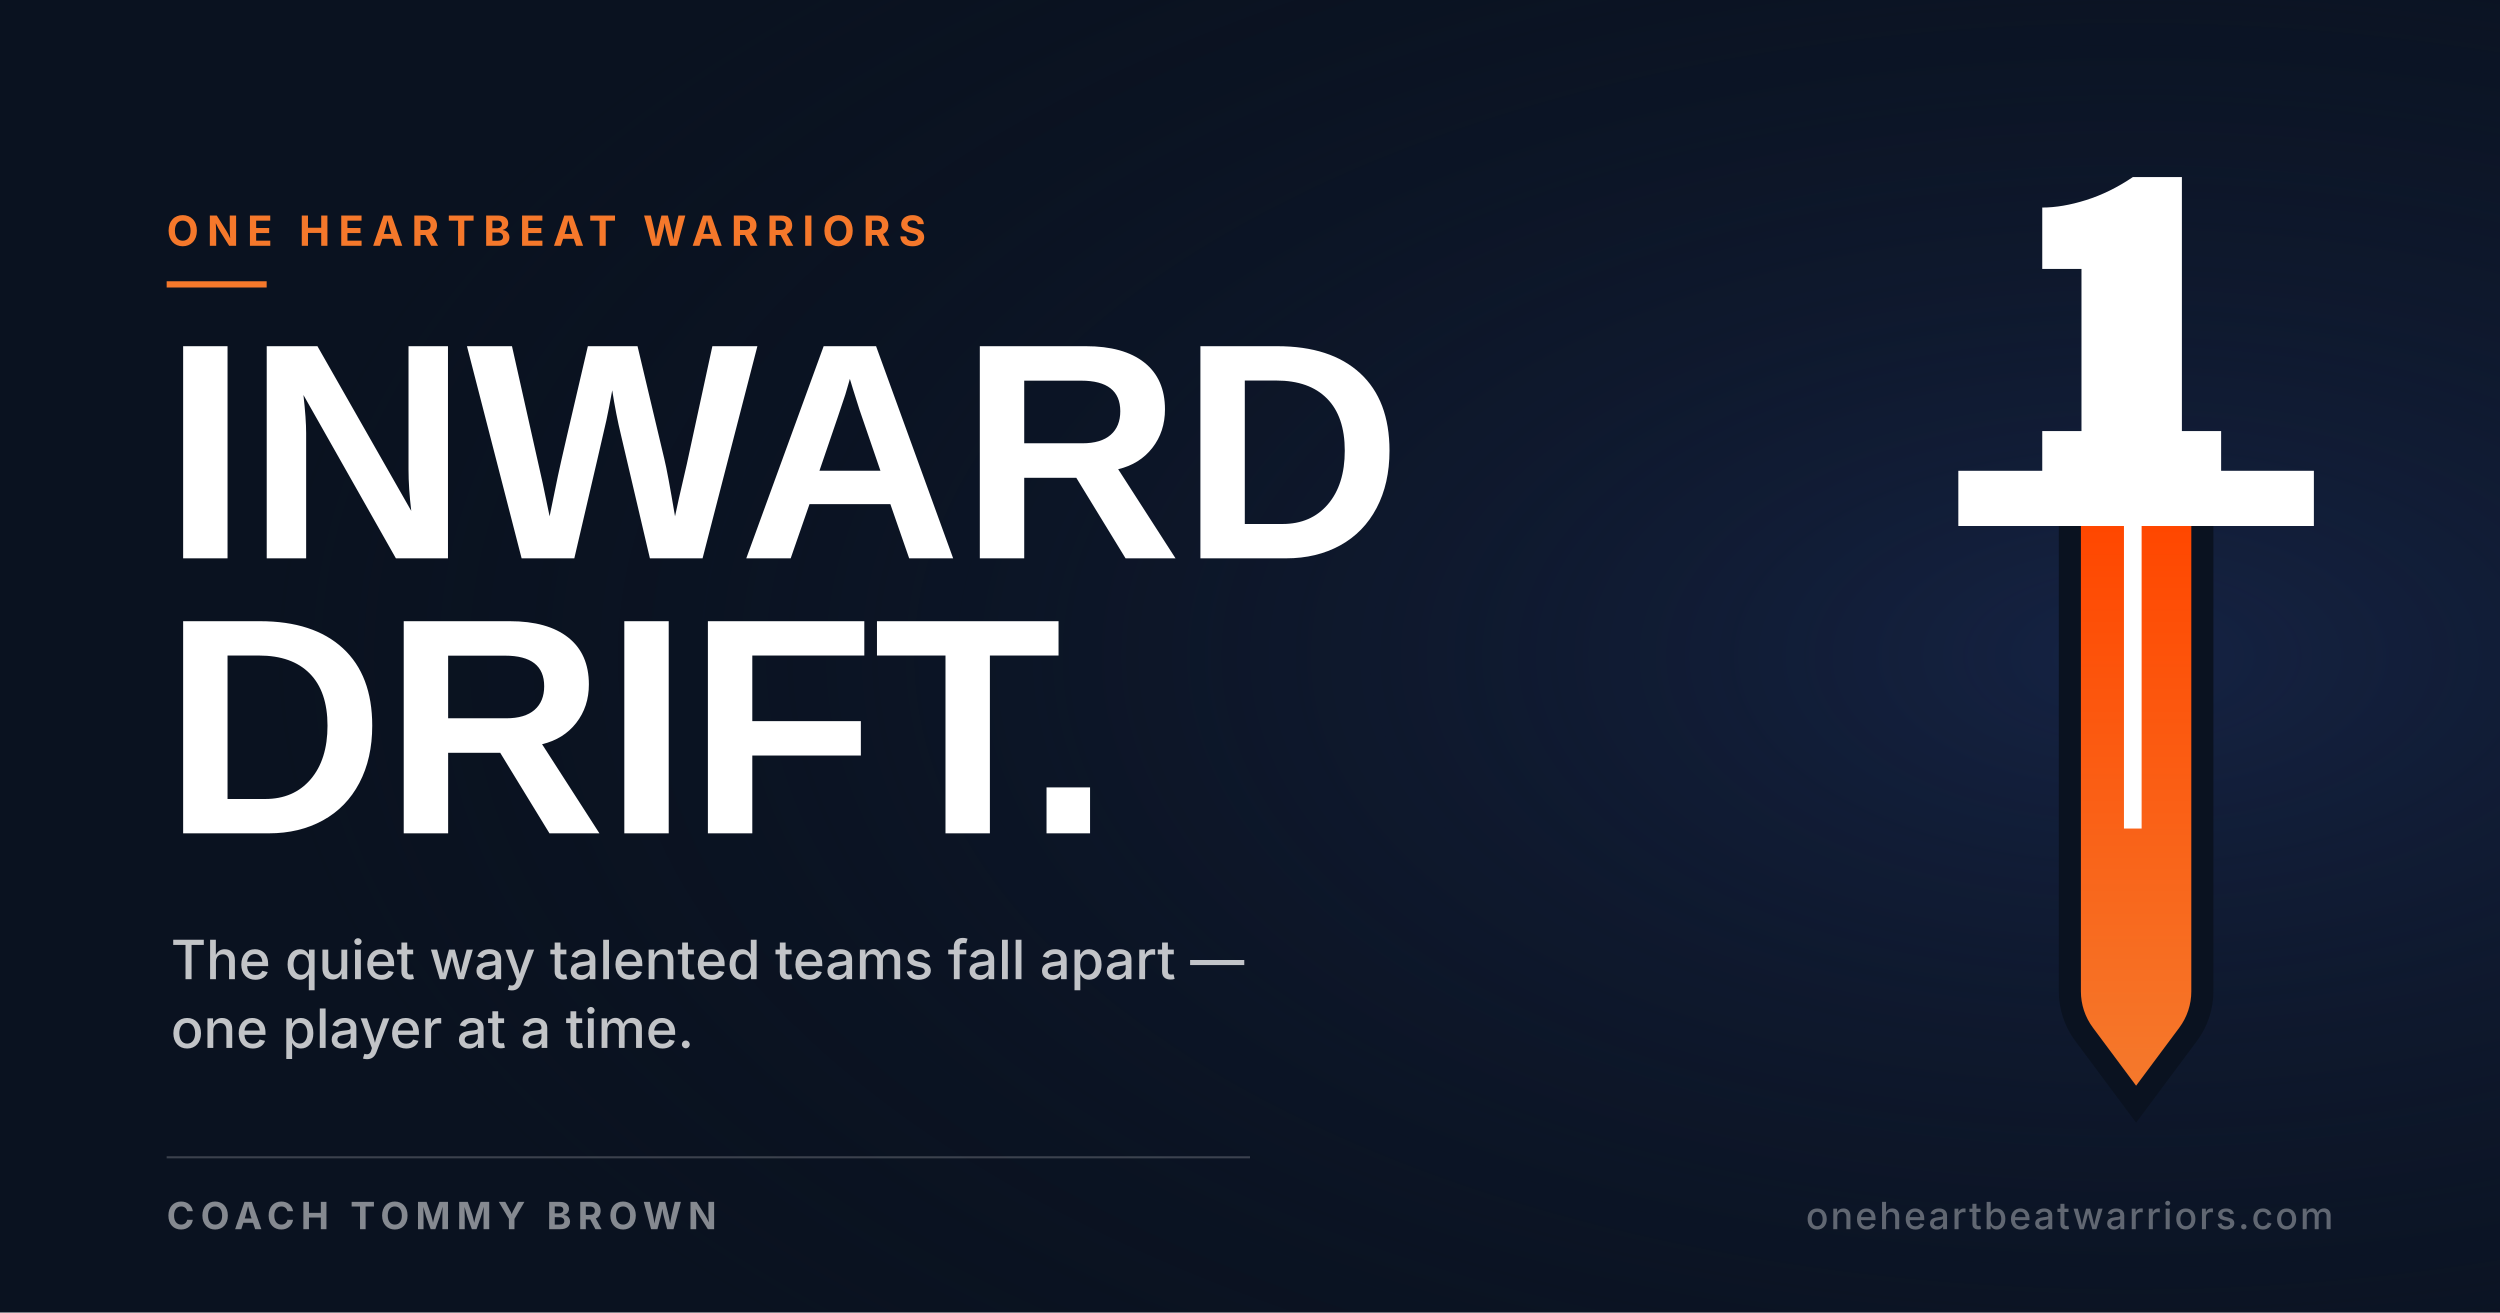
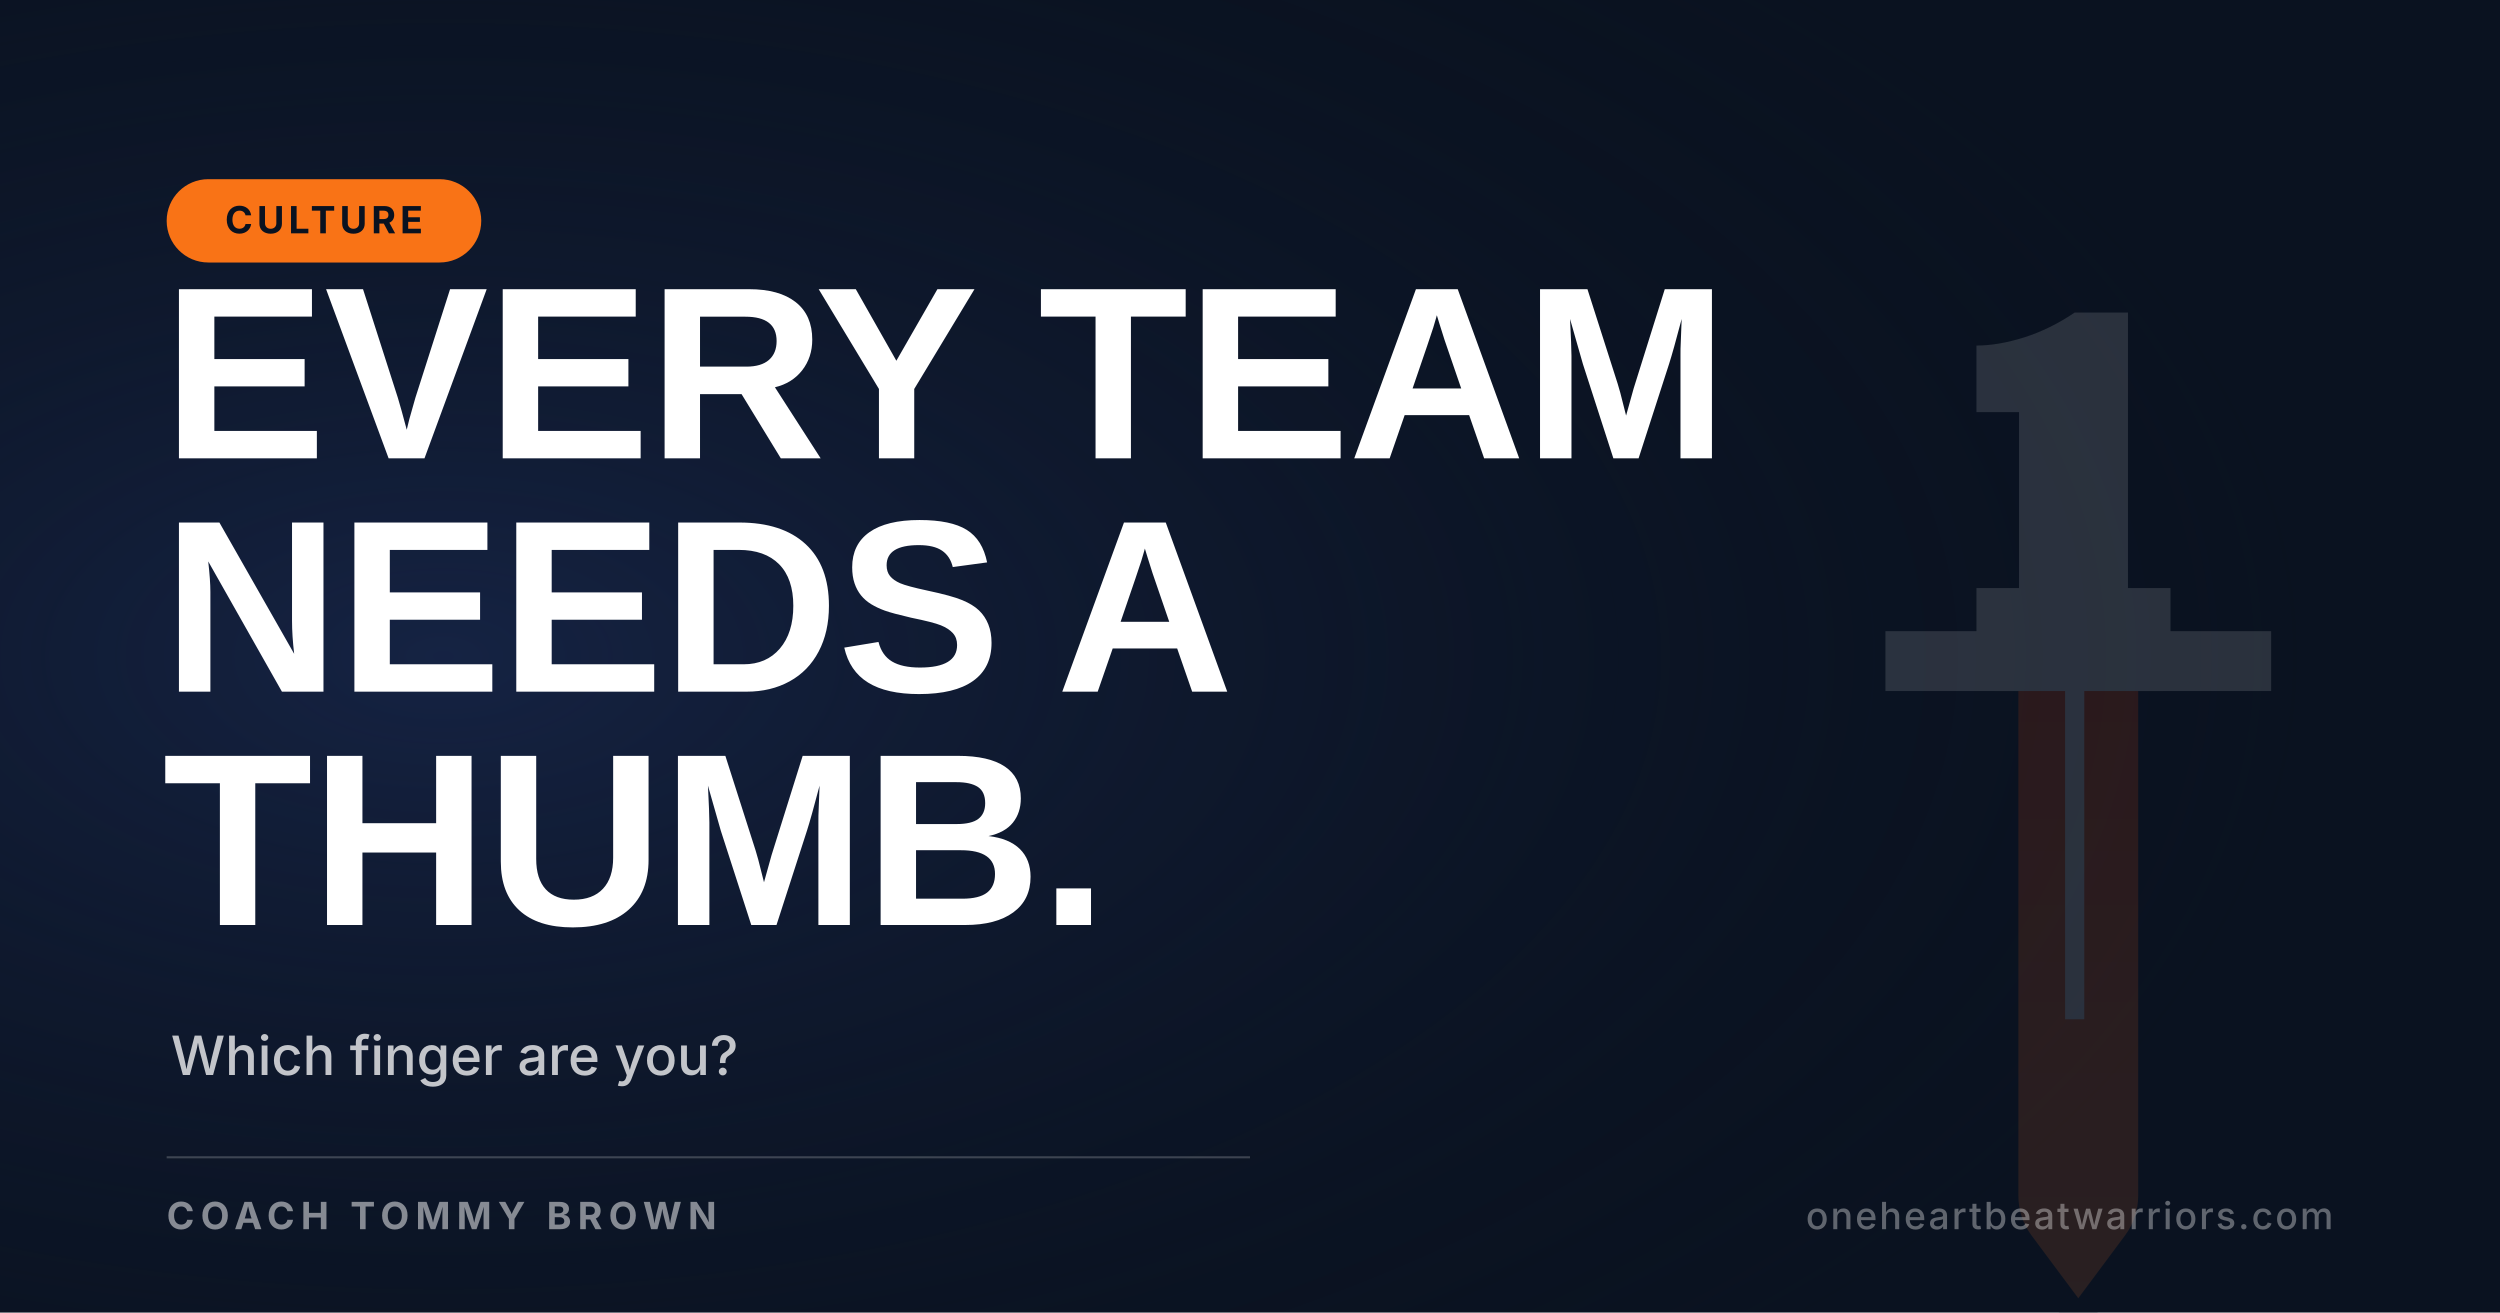
<svg xmlns="http://www.w3.org/2000/svg" width="1200" height="630" viewBox="0 0 1200 630">
  <defs>
-     <radialGradient id="bgGlow" cx="85%" cy="50%" r="75%">
+     <radialGradient id="bgGlow" cx="18%" cy="50%" r="75%">
      <stop offset="0%" stop-color="#1a2a52" stop-opacity="0.7" />
      <stop offset="100%" stop-color="#0a1220" stop-opacity="0" />
    </radialGradient>
    <linearGradient id="swordGrad" x1="80.5" y1="407.256" x2="80.5" y2="158.256" gradientUnits="userSpaceOnUse">
      <stop stop-color="#F5782B" />
      <stop offset="1" stop-color="#FF4700" />
    </linearGradient>
    <linearGradient id="numGrad" x1="0" y1="0" x2="0" y2="1">
      <stop stop-color="#FB923C" />
      <stop offset="1" stop-color="#F5782B" />
    </linearGradient>
  </defs>
  <rect width="1200" height="630" fill="#0A1220" />
  <rect width="1200" height="630" fill="url(#bgGlow)" />
-   <g transform="translate(940, 85) scale(1.06)" opacity="1">
+   <g transform="translate(905, 150) scale(1.15)" opacity="0.13">
    <path d="M38 146V115.017H55.765V41.593H38V13.794C44.063 13.794 50.689 12.662 57.88 10.398C65.07 8.135 72.12 4.669 79.029 0H101.235V115.017H119V146H38Z" fill="#FFFFFF" />
    <path d="M110.5 150.756V368.747C110.5 375.739 108.245 382.545 104.07 388.154L86.517 411.735L80.5 419.817L74.483 411.735L56.93 388.154C52.755 382.545 50.5 375.739 50.5 368.747V150.756H110.5Z" fill="url(#swordGrad)" stroke="#0A1220" stroke-width="10" />
    <path d="M0 133H161V145.5V158H0V145.5V133Z" fill="#FFFFFF" />
    <rect x="75" y="154" width="8" height="141" fill="#FFFFFF" />
  </g>
-   <text x="80" y="118" font-family="Inter, Helvetica, Arial, sans-serif" font-size="20" font-weight="700" letter-spacing="4" fill="#F5782B">ONE HEARTBEAT WARRIORS</text>
-   <rect x="80" y="135" width="48" height="3" fill="#F5782B" />
-   <text x="78" y="268" font-family="Barlow Condensed, Impact, Arial, sans-serif" font-size="148" font-weight="900" letter-spacing="-1" fill="#FFFFFF">INWARD</text>
-   <text x="78" y="400" font-family="Barlow Condensed, Impact, Arial, sans-serif" font-size="148" font-weight="900" letter-spacing="-1" fill="#FFFFFF">DRIFT.</text>
-   <text x="82" y="470" font-family="Inter, Helvetica, Arial, sans-serif" font-size="26" font-weight="500" fill="#FFFFFF" fill-opacity="0.75">The quiet way talented teams fall apart —</text>
-   <text x="82" y="503" font-family="Inter, Helvetica, Arial, sans-serif" font-size="26" font-weight="500" fill="#FFFFFF" fill-opacity="0.75">one player at a time.</text>
+   <rect x="80" y="86" width="151" height="40" rx="20" fill="#F97316" />
+   <text x="155.5" y="112" text-anchor="middle" font-family="Inter, Helvetica, Arial, sans-serif" font-size="18" font-weight="700" letter-spacing="2" fill="#0A1220">CULTURE</text>
+   <text x="78" y="220" font-family="Barlow Condensed, Impact, Arial, sans-serif" font-size="118" font-weight="900" letter-spacing="-1" fill="#FFFFFF">EVERY TEAM</text>
+   <text x="78" y="332" font-family="Barlow Condensed, Impact, Arial, sans-serif" font-size="118" font-weight="900" letter-spacing="-1" fill="#FFFFFF">NEEDS A</text>
+   <text x="78" y="444" font-family="Barlow Condensed, Impact, Arial, sans-serif" font-size="118" font-weight="900" letter-spacing="-1" fill="#FFFFFF">THUMB.</text>
+   <text x="82" y="516" font-family="Inter, Helvetica, Arial, sans-serif" font-size="26" font-weight="500" fill="#FFFFFF" fill-opacity="0.75">Which finger are you?</text>
  <rect x="80" y="555" width="520" height="1" fill="#FFFFFF" fill-opacity="0.2" />
  <text x="80" y="590" font-family="Inter, Helvetica, Arial, sans-serif" font-size="18" font-weight="700" letter-spacing="3" fill="#FFFFFF" fill-opacity="0.5">COACH TOMMY BROWN</text>
  <text x="1120" y="590" text-anchor="end" font-family="Inter, Helvetica, Arial, sans-serif" font-size="18" font-weight="500" letter-spacing="1" fill="#FFFFFF" fill-opacity="0.35">oneheartbeatwarriors.com</text>
</svg>
